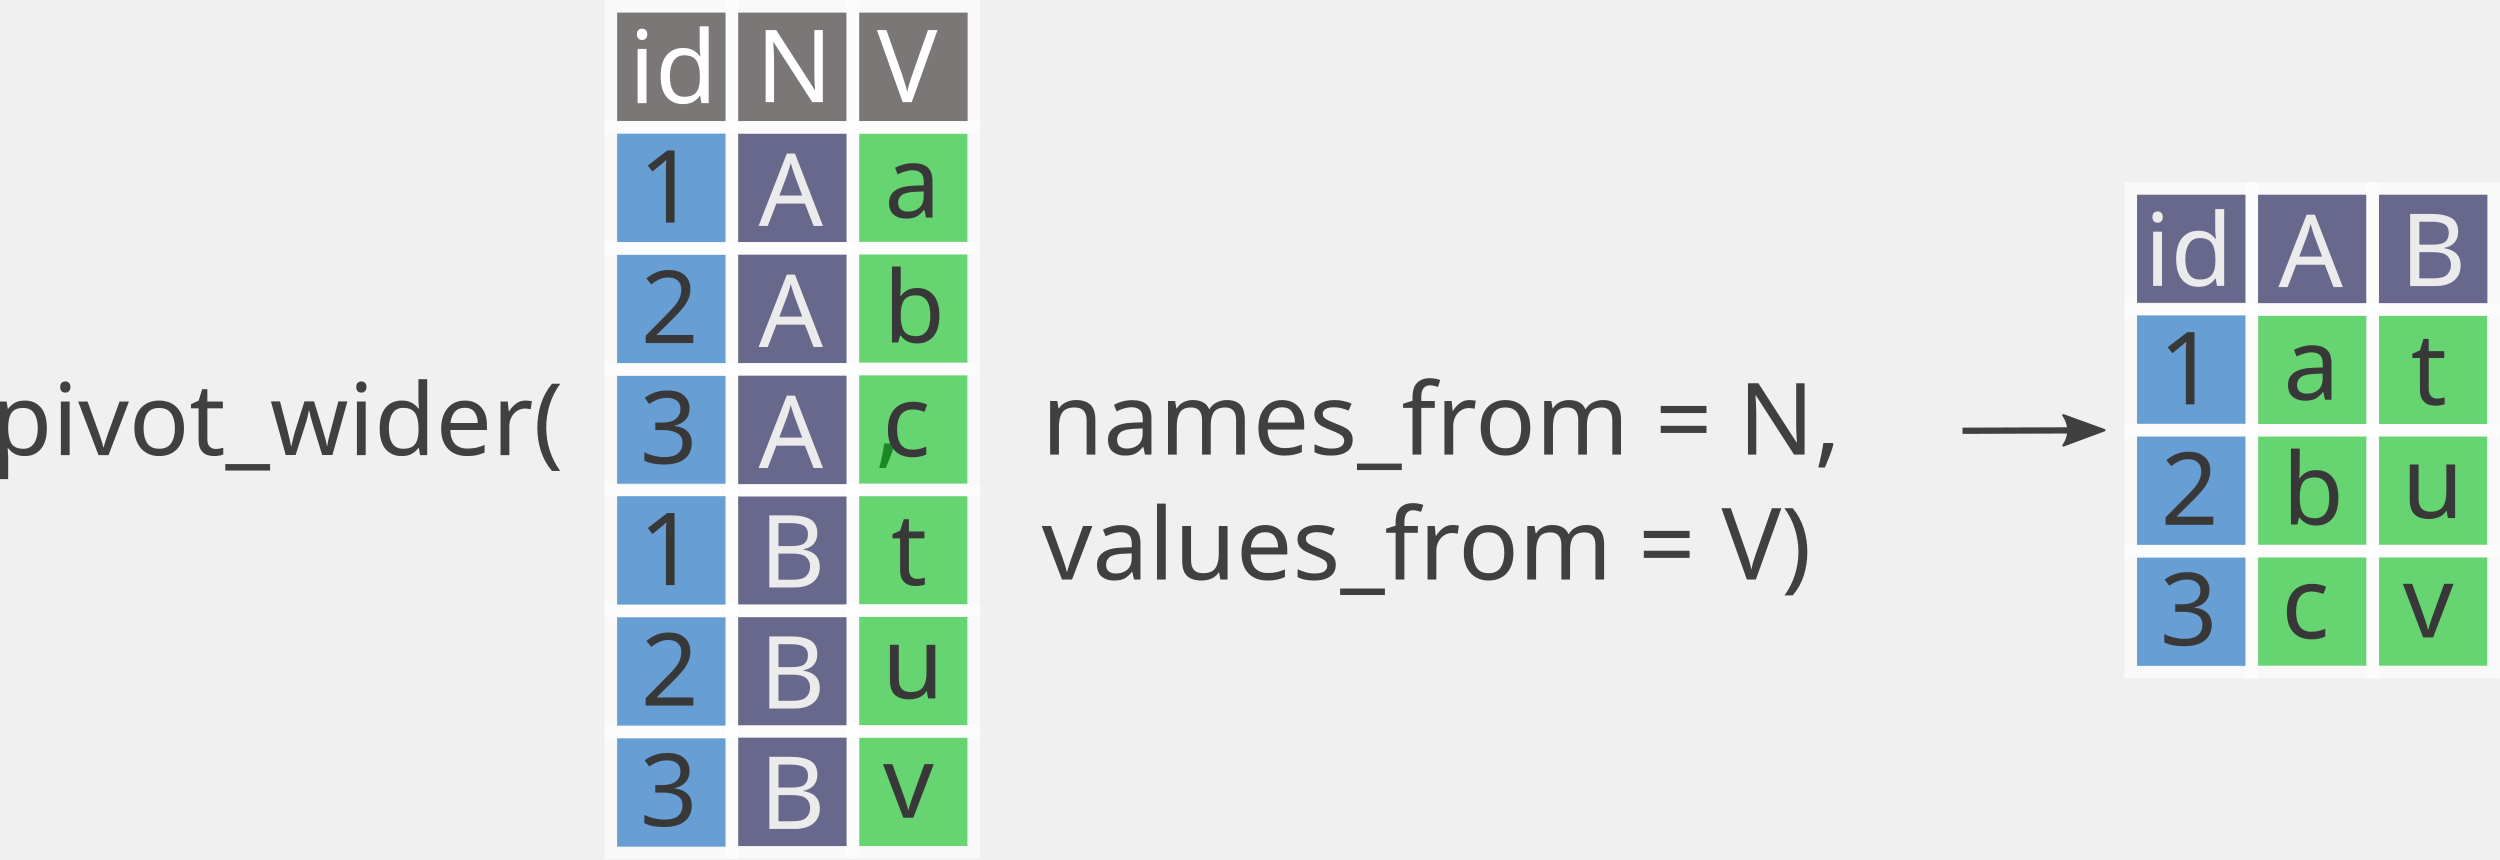
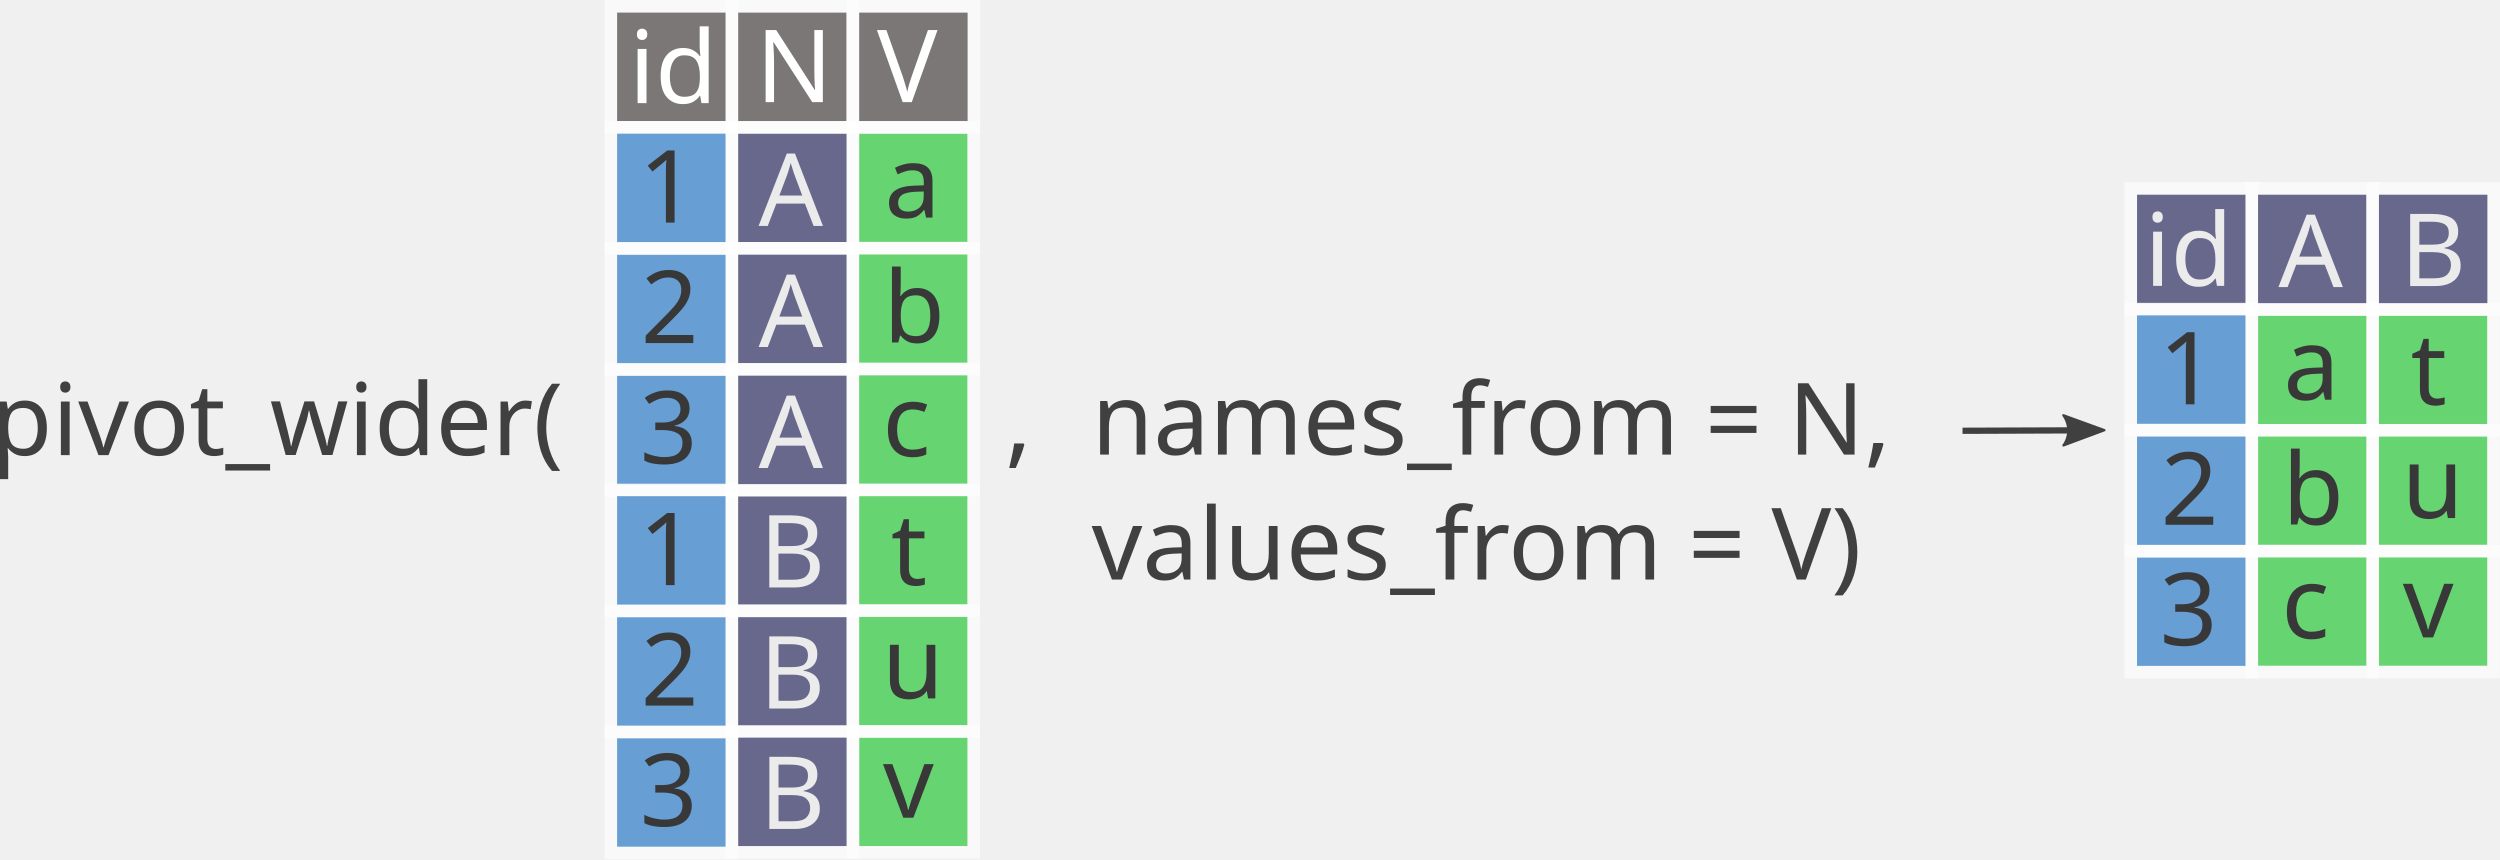
- <svg xmlns="http://www.w3.org/2000/svg" width="400.2" height="137.56" enable-background="new 0 0 1100 850" version="1.1" viewBox="0 0 400.2 137.56" xml:space="preserve">
-   <defs>
+ <svg xmlns="http://www.w3.org/2000/svg" width="400.2" height="137.56" enable-background="new 0 0 1100 850" version="1.1" viewBox="0 0 400.2 137.56" xml:space="preserve" id="svg279">
+   <defs id="defs7">
    <marker id="marker5162" overflow="visible" orient="auto">
-       <path transform="scale(-.6)" d="m8.719 4.034-10.926-4.018 10.926-4.018c-1.746 2.372-1.735 5.617 0 8.035z" fill="#404040" fill-rule="evenodd" stroke="#404040" stroke-linejoin="round" stroke-width=".625" />
+       <path transform="scale(-0.6)" d="M 8.719,4.034 -2.207,0.016 8.719,-4.002 c -1.746,2.372 -1.735,5.617 0,8.035 z" fill="#404040" fill-rule="evenodd" stroke="#404040" stroke-linejoin="round" stroke-width="0.625" id="path4" />
    </marker>
  </defs>
-   <g transform="translate(-13.15 145.08)">
-     <text x="11.697" y="-72.225" fill="#000000" font-family="sans-serif" font-size="40px" letter-spacing="0px" stroke-width="1px" word-spacing="0px" style="line-height:125%" xml:space="preserve">
-       <tspan x="11.697" y="-72.225">
-         <tspan x="11.697" y="-72.225" fill="#404040" font-family="sans-serif" font-size="16px" style="font-feature-settings:normal;font-variant-caps:normal;font-variant-ligatures:normal;font-variant-numeric:normal">pivot_wider(            , </tspan>
+   <g transform="translate(-13.15 145.08)" id="g277">
+     <text x="11.697" y="-72.225" fill="#000000" font-family="sans-serif" font-size="40px" letter-spacing="0px" stroke-width="1px" word-spacing="0px" style="line-height:125%" xml:space="preserve" id="text13">
+       <tspan x="11.697" y="-72.225" id="tspan11">
+         <tspan x="11.697" y="-72.225" fill="#404040" font-family="sans-serif" font-size="16px" style="font-variant-ligatures:normal;font-variant-caps:normal;font-variant-numeric:normal;font-feature-settings:normal" id="tspan9">pivot_wider(                 , </tspan>
      </tspan>
    </text>
-     <path d="m327.31-76.121 21.385-0.08" fill="none" marker-end="url(#marker5162)" stroke="#404040" stroke-width="1px" />
-     <g transform="translate(264.92 -8.01)">
-       <g transform="translate(35.364,109.69)">
-         <g transform="translate(-150.95,-316.94)">
-           <rect x="243.63" y="119.72" width="19.343" height="19.343" fill="#00bf13" opacity=".572" stroke="#fff" stroke-width="2.014" />
-           <text x="249.732" y="134.966" fill="#383838" font-family="sans-serif" font-size="40px" letter-spacing="0px" stroke-width="1px" word-spacing="0px" style="line-height:125%" xml:space="preserve">
-             <tspan x="249.732" y="134.966" fill="#383838" font-family="sans-serif" font-size="16px" style="font-feature-settings:normal;font-variant-caps:normal;font-variant-ligatures:normal;font-variant-numeric:normal">t</tspan>
-           </text>
-           <rect x="243.63" y="139.06" width="19.343" height="19.343" fill="#00bf13" opacity=".572" stroke="#fff" stroke-width="2.014" />
-           <text x="248.299" y="153.111" fill="#383838" font-family="sans-serif" font-size="40px" letter-spacing="0px" stroke-width="1px" word-spacing="0px" style="line-height:125%" xml:space="preserve">
-             <tspan x="248.299" y="153.111" fill="#383838" font-family="sans-serif" font-size="16px" style="font-feature-settings:normal;font-variant-caps:normal;font-variant-ligatures:normal;font-variant-numeric:normal">u</tspan>
-           </text>
-           <rect x="243.64" y="158.41" width="19.343" height="19.343" fill="#00bf13" opacity=".572" stroke="#fff" stroke-width="2.014" />
-           <text x="248.458" y="172.212" fill="#383838" font-family="sans-serif" font-size="40px" letter-spacing="0px" stroke-width="1px" word-spacing="0px" style="line-height:125%" xml:space="preserve">
-             <tspan x="248.458" y="172.212" fill="#383838" font-family="sans-serif" font-size="16px" style="font-feature-settings:normal;font-variant-caps:normal;font-variant-ligatures:normal;font-variant-numeric:normal">v</tspan>
+     <path d="m327.31-76.121 21.385-0.08" fill="none" marker-end="url(#marker5162)" stroke="#404040" stroke-width="1px" id="path15" />
+     <g transform="translate(264.92 -8.01)" id="g73">
+       <g transform="translate(35.364,109.69)" id="g71">
+         <g transform="translate(-150.95,-316.94)" id="g35">
+           <rect x="243.63" y="119.72" width="19.343" height="19.343" fill="#00bf13" opacity=".572" stroke="#fff" stroke-width="2.014" id="rect17" />
+           <text x="249.732" y="134.966" fill="#383838" font-family="sans-serif" font-size="40px" letter-spacing="0px" stroke-width="1px" word-spacing="0px" style="line-height:125%" xml:space="preserve" id="text21">
+             <tspan x="249.732" y="134.966" fill="#383838" font-family="sans-serif" font-size="16px" style="font-feature-settings:normal;font-variant-caps:normal;font-variant-ligatures:normal;font-variant-numeric:normal" id="tspan19">t</tspan>
+           </text>
+           <rect x="243.63" y="139.06" width="19.343" height="19.343" fill="#00bf13" opacity=".572" stroke="#fff" stroke-width="2.014" id="rect23" />
+           <text x="248.299" y="153.111" fill="#383838" font-family="sans-serif" font-size="40px" letter-spacing="0px" stroke-width="1px" word-spacing="0px" style="line-height:125%" xml:space="preserve" id="text27">
+             <tspan x="248.299" y="153.111" fill="#383838" font-family="sans-serif" font-size="16px" style="font-feature-settings:normal;font-variant-caps:normal;font-variant-ligatures:normal;font-variant-numeric:normal" id="tspan25">u</tspan>
+           </text>
+           <rect x="243.64" y="158.41" width="19.343" height="19.343" fill="#00bf13" opacity=".572" stroke="#fff" stroke-width="2.014" id="rect29" />
+           <text x="248.458" y="172.212" fill="#383838" font-family="sans-serif" font-size="40px" letter-spacing="0px" stroke-width="1px" word-spacing="0px" style="line-height:125%" xml:space="preserve" id="text33">
+             <tspan x="248.458" y="172.212" fill="#383838" font-family="sans-serif" font-size="16px" style="font-feature-settings:normal;font-variant-caps:normal;font-variant-ligatures:normal;font-variant-numeric:normal" id="tspan31">v</tspan>
          </text>
        </g>
-         <g transform="translate(-1.0858,-4.4905)">
-           <rect x="74.424" y="-192.73" width="19.343" height="19.343" fill="#00bf13" opacity=".572" stroke="#fff" stroke-width="2.014" />
-           <text x="79.483" y="-178.279" fill="#383838" font-family="sans-serif" font-size="40px" letter-spacing="0px" stroke-width="1px" word-spacing="0px" style="line-height:125%" xml:space="preserve">
-             <tspan x="79.483" y="-178.279" fill="#383838" font-family="sans-serif" font-size="16px" style="font-feature-settings:normal;font-variant-caps:normal;font-variant-ligatures:normal;font-variant-numeric:normal">a</tspan>
-           </text>
-           <rect x="74.421" y="-173.39" width="19.343" height="19.343" fill="#00bf13" opacity=".572" stroke="#fff" stroke-width="2.014" />
-           <text x="79.324" y="-158.293" fill="#383838" font-family="sans-serif" font-size="40px" letter-spacing="0px" stroke-width="1px" word-spacing="0px" style="line-height:125%" xml:space="preserve">
-             <tspan x="79.324" y="-158.293" fill="#383838" font-family="sans-serif" font-size="16px" style="font-feature-settings:normal;font-variant-caps:normal;font-variant-ligatures:normal;font-variant-numeric:normal">b</tspan>
-           </text>
-           <rect x="74.419" y="-154.04" width="19.343" height="19.343" fill="#00bf13" opacity=".572" stroke="#fff" stroke-width="2.014" />
-           <text x="79.165" y="-140.078" fill="#383838" font-family="sans-serif" font-size="40px" letter-spacing="0px" stroke-width="1px" word-spacing="0px" style="line-height:125%" xml:space="preserve">
-             <tspan x="79.165" y="-140.078" fill="#383838" font-family="sans-serif" font-size="16px" style="font-feature-settings:normal;font-variant-caps:normal;font-variant-ligatures:normal;font-variant-numeric:normal">c</tspan>
+         <g transform="translate(-1.0858,-4.4905)" id="g55">
+           <rect x="74.424" y="-192.73" width="19.343" height="19.343" fill="#00bf13" opacity=".572" stroke="#fff" stroke-width="2.014" id="rect37" />
+           <text x="79.483" y="-178.279" fill="#383838" font-family="sans-serif" font-size="40px" letter-spacing="0px" stroke-width="1px" word-spacing="0px" style="line-height:125%" xml:space="preserve" id="text41">
+             <tspan x="79.483" y="-178.279" fill="#383838" font-family="sans-serif" font-size="16px" style="font-feature-settings:normal;font-variant-caps:normal;font-variant-ligatures:normal;font-variant-numeric:normal" id="tspan39">a</tspan>
+           </text>
+           <rect x="74.421" y="-173.39" width="19.343" height="19.343" fill="#00bf13" opacity=".572" stroke="#fff" stroke-width="2.014" id="rect43" />
+           <text x="79.324" y="-158.293" fill="#383838" font-family="sans-serif" font-size="40px" letter-spacing="0px" stroke-width="1px" word-spacing="0px" style="line-height:125%" xml:space="preserve" id="text47">
+             <tspan x="79.324" y="-158.293" fill="#383838" font-family="sans-serif" font-size="16px" style="font-feature-settings:normal;font-variant-caps:normal;font-variant-ligatures:normal;font-variant-numeric:normal" id="tspan45">b</tspan>
+           </text>
+           <rect x="74.419" y="-154.04" width="19.343" height="19.343" fill="#00bf13" opacity=".572" stroke="#fff" stroke-width="2.014" id="rect49" />
+           <text x="79.165" y="-140.078" fill="#383838" font-family="sans-serif" font-size="40px" letter-spacing="0px" stroke-width="1px" word-spacing="0px" style="line-height:125%" xml:space="preserve" id="text53">
+             <tspan x="79.165" y="-140.078" fill="#383838" font-family="sans-serif" font-size="16px" style="font-feature-settings:normal;font-variant-caps:normal;font-variant-ligatures:normal;font-variant-numeric:normal" id="tspan51">c</tspan>
          </text>
        </g>
-         <g transform="translate(-1.1426,8.88)">
-           <rect x="74.457" y="-225.48" width="19.376" height="19.376" fill="#000240" opacity=".572" stroke="#fff" stroke-width="2.017" />
-           <text x="78.744" y="-209.688" fill="#ebebeb" font-family="sans-serif" font-size="40.42px" letter-spacing="0px" stroke-width="1.01px" word-spacing="0px" style="line-height:125%" xml:space="preserve">
-             <tspan x="78.744" y="-209.688" fill="#ebebeb" font-family="sans-serif" font-size="16.168px" stroke-width="1.021px" style="font-feature-settings:normal;font-variant-caps:normal;font-variant-ligatures:normal;font-variant-numeric:normal">A</tspan>
-           </text>
-           <rect x="93.823" y="-225.48" width="19.376" height="19.376" fill="#000240" opacity=".572" stroke="#fff" stroke-width="2.017" />
-           <text x="98.264" y="-209.849" fill="#ebebeb" font-family="sans-serif" font-size="40.42px" letter-spacing="0px" stroke-width="1.01px" word-spacing="0px" style="line-height:125%" xml:space="preserve">
-             <tspan x="98.264" y="-209.849" fill="#ebebeb" font-family="sans-serif" font-size="16.168px" stroke-width="1.021px" style="font-feature-settings:normal;font-variant-caps:normal;font-variant-ligatures:normal;font-variant-numeric:normal">B</tspan>
+         <g transform="translate(-1.1426,8.88)" id="g69">
+           <rect x="74.457" y="-225.48" width="19.376" height="19.376" fill="#000240" opacity=".572" stroke="#fff" stroke-width="2.017" id="rect57" />
+           <text x="78.744" y="-209.688" fill="#ebebeb" font-family="sans-serif" font-size="40.42px" letter-spacing="0px" stroke-width="1.01px" word-spacing="0px" style="line-height:125%" xml:space="preserve" id="text61">
+             <tspan x="78.744" y="-209.688" fill="#ebebeb" font-family="sans-serif" font-size="16.168px" stroke-width="1.021px" style="font-feature-settings:normal;font-variant-caps:normal;font-variant-ligatures:normal;font-variant-numeric:normal" id="tspan59">A</tspan>
+           </text>
+           <rect x="93.823" y="-225.48" width="19.376" height="19.376" fill="#000240" opacity=".572" stroke="#fff" stroke-width="2.017" id="rect63" />
+           <text x="98.264" y="-209.849" fill="#ebebeb" font-family="sans-serif" font-size="40.42px" letter-spacing="0px" stroke-width="1.01px" word-spacing="0px" style="line-height:125%" xml:space="preserve" id="text67">
+             <tspan x="98.264" y="-209.849" fill="#ebebeb" font-family="sans-serif" font-size="16.168px" stroke-width="1.021px" style="font-feature-settings:normal;font-variant-caps:normal;font-variant-ligatures:normal;font-variant-numeric:normal" id="tspan65">B</tspan>
          </text>
        </g>
      </g>
    </g>
-     <g transform="translate(48.73,52.9)">
-       <rect x="305.51" y="-167.82" width="19.376" height="19.376" fill="#000240" opacity=".572" stroke="#fff" stroke-width="2.017" />
-       <text x="307.719" y="-152.222" fill="#ebebeb" font-family="sans-serif" font-size="40.42px" letter-spacing="0px" stroke-width="1.01px" word-spacing="0px" style="line-height:125%" xml:space="preserve">
-         <tspan x="307.719" y="-152.222" fill="#ebebeb" font-family="sans-serif" font-size="16.168px" stroke-width="1.021px" style="font-feature-settings:normal;font-variant-caps:normal;font-variant-ligatures:normal;font-variant-numeric:normal">id</tspan>
-       </text>
-     </g>
-     <g transform="translate(84.32,51.82)">
-       <g transform="translate(-35.583,39.77)">
-         <rect x="305.5" y="-148.44" width="19.375" height="19.375" fill="#0060bf" opacity=".572" stroke="#fff" stroke-width="2.017" />
-         <text x="310.138" y="-133.375" fill="#383838" font-family="sans-serif" font-size="40.42px" letter-spacing="0px" stroke-width="1.01px" word-spacing="0px" style="line-height:125%" xml:space="preserve">
-           <tspan x="310.138" y="-133.375" fill="#383838" font-family="sans-serif" font-size="16.168px" stroke-width="1.021px" style="font-feature-settings:normal;font-variant-caps:normal;font-variant-ligatures:normal;font-variant-numeric:normal">3</tspan>
-         </text>
-       </g>
-       <g transform="translate(-35.583,1.0231)">
-         <rect x="305.5" y="-129.07" width="19.375" height="19.375" fill="#0060bf" opacity=".572" stroke="#fff" stroke-width="2.017" />
-         <text x="310.299" y="-113.913" fill="#383838" font-family="sans-serif" font-size="40.42px" letter-spacing="0px" stroke-width="1.01px" word-spacing="0px" style="line-height:125%" xml:space="preserve">
-           <tspan x="310.299" y="-113.913" fill="#383838" font-family="sans-serif" font-size="16.168px" stroke-width="1.021px" style="font-feature-settings:normal;font-variant-caps:normal;font-variant-ligatures:normal;font-variant-numeric:normal">2</tspan>
-         </text>
-       </g>
-       <g transform="translate(-35.583,-37.724)">
-         <rect x="305.5" y="-109.7" width="19.375" height="19.375" fill="#0060bf" opacity=".572" stroke="#fff" stroke-width="2.017" />
-         <text x="309.977" y="-94.451" fill="#383838" font-family="sans-serif" font-size="40.42px" letter-spacing="0px" stroke-width="1.01px" word-spacing="0px" style="line-height:125%" xml:space="preserve">
-           <tspan x="309.977" y="-94.451" fill="#383838" font-family="sans-serif" font-size="16.168px" stroke-width="1.021px" style="font-feature-settings:normal;font-variant-caps:normal;font-variant-ligatures:normal;font-variant-numeric:normal">1</tspan>
-         </text>
-       </g>
-     </g>
-     <g transform="translate(-93.958 -186.39)">
-       <rect x="243.63" y="119.72" width="19.343" height="19.343" fill="#00bf13" opacity=".572" stroke="#fff" stroke-width="2.014" />
-       <text x="249.732" y="134.966" fill="#383838" font-family="sans-serif" font-size="40px" letter-spacing="0px" stroke-width="1px" word-spacing="0px" style="line-height:125%" xml:space="preserve">
-         <tspan x="249.732" y="134.966" fill="#383838" font-family="sans-serif" font-size="16px" style="font-feature-settings:normal;font-variant-caps:normal;font-variant-ligatures:normal;font-variant-numeric:normal">t</tspan>
-       </text>
-       <rect x="243.63" y="139.06" width="19.343" height="19.343" fill="#00bf13" opacity=".572" stroke="#fff" stroke-width="2.014" />
-       <text x="248.299" y="153.111" fill="#383838" font-family="sans-serif" font-size="40px" letter-spacing="0px" stroke-width="1px" word-spacing="0px" style="line-height:125%" xml:space="preserve">
-         <tspan x="248.299" y="153.111" fill="#383838" font-family="sans-serif" font-size="16px" style="font-feature-settings:normal;font-variant-caps:normal;font-variant-ligatures:normal;font-variant-numeric:normal">u</tspan>
-       </text>
-       <rect x="243.64" y="158.41" width="19.343" height="19.343" fill="#00bf13" opacity=".572" stroke="#fff" stroke-width="2.014" />
-       <text x="248.458" y="172.212" fill="#383838" font-family="sans-serif" font-size="40px" letter-spacing="0px" stroke-width="1px" word-spacing="0px" style="line-height:125%" xml:space="preserve">
-         <tspan x="248.458" y="172.212" fill="#383838" font-family="sans-serif" font-size="16px" style="font-feature-settings:normal;font-variant-caps:normal;font-variant-ligatures:normal;font-variant-numeric:normal">v</tspan>
-       </text>
-     </g>
-     <g transform="translate(75.25,68.04)">
-       <rect x="74.424" y="-192.73" width="19.343" height="19.343" fill="#00bf13" opacity=".572" stroke="#fff" stroke-width="2.014" />
-       <text x="79.483" y="-178.279" fill="#383838" font-family="sans-serif" font-size="40px" letter-spacing="0px" stroke-width="1px" word-spacing="0px" style="line-height:125%" xml:space="preserve">
-         <tspan x="79.483" y="-178.279" fill="#383838" font-family="sans-serif" font-size="16px" style="font-feature-settings:normal;font-variant-caps:normal;font-variant-ligatures:normal;font-variant-numeric:normal">a</tspan>
-       </text>
-       <rect x="74.421" y="-173.39" width="19.343" height="19.343" fill="#00bf13" opacity=".572" stroke="#fff" stroke-width="2.014" />
-       <text x="79.324" y="-158.293" fill="#383838" font-family="sans-serif" font-size="40px" letter-spacing="0px" stroke-width="1px" word-spacing="0px" style="line-height:125%" xml:space="preserve">
-         <tspan x="79.324" y="-158.293" fill="#383838" font-family="sans-serif" font-size="16px" style="font-feature-settings:normal;font-variant-caps:normal;font-variant-ligatures:normal;font-variant-numeric:normal">b</tspan>
-       </text>
-       <rect x="74.419" y="-154.04" width="19.343" height="19.343" fill="#00bf13" opacity=".572" stroke="#fff" stroke-width="2.014" />
-       <text x="79.165" y="-140.078" fill="#383838" font-family="sans-serif" font-size="40px" letter-spacing="0px" stroke-width="1px" word-spacing="0px" style="line-height:125%" xml:space="preserve">
-         <tspan x="79.165" y="-140.078" fill="#383838" font-family="sans-serif" font-size="16px" style="font-feature-settings:normal;font-variant-caps:normal;font-variant-ligatures:normal;font-variant-numeric:normal">c</tspan>
-       </text>
-     </g>
-     <g transform="translate(55.84,100.78)">
-       <rect x="74.457" y="-225.48" width="19.376" height="19.376" fill="#000240" opacity=".572" stroke="#fff" stroke-width="2.017" />
-       <text x="78.744" y="-209.688" fill="#ebebeb" font-family="sans-serif" font-size="40.42px" letter-spacing="0px" stroke-width="1.01px" word-spacing="0px" style="line-height:125%" xml:space="preserve">
-         <tspan x="78.744" y="-209.688" fill="#ebebeb" font-family="sans-serif" font-size="16.168px" stroke-width="1.021px" style="font-feature-settings:normal;font-variant-caps:normal;font-variant-ligatures:normal;font-variant-numeric:normal">A</tspan>
-       </text>
-     </g>
-     <g transform="translate(36.47,158.81)">
-       <rect x="93.823" y="-225.48" width="19.376" height="19.376" fill="#000240" opacity=".572" stroke="#fff" stroke-width="2.017" />
-       <text x="98.264" y="-209.849" fill="#ebebeb" font-family="sans-serif" font-size="40.42px" letter-spacing="0px" stroke-width="1.01px" word-spacing="0px" style="line-height:125%" xml:space="preserve">
-         <tspan x="98.264" y="-209.849" fill="#ebebeb" font-family="sans-serif" font-size="16.168px" stroke-width="1.021px" style="font-feature-settings:normal;font-variant-caps:normal;font-variant-ligatures:normal;font-variant-numeric:normal">B</tspan>
-       </text>
-     </g>
-     <g transform="translate(36.47,178.19)">
-       <rect x="93.823" y="-225.48" width="19.376" height="19.376" fill="#000240" opacity=".572" stroke="#fff" stroke-width="2.017" />
-       <text x="98.264" y="-209.849" fill="#ebebeb" font-family="sans-serif" font-size="40.42px" letter-spacing="0px" stroke-width="1.01px" word-spacing="0px" style="line-height:125%" xml:space="preserve">
-         <tspan x="98.264" y="-209.849" fill="#ebebeb" font-family="sans-serif" font-size="16.168px" stroke-width="1.021px" style="font-feature-settings:normal;font-variant-caps:normal;font-variant-ligatures:normal;font-variant-numeric:normal">B</tspan>
-       </text>
-     </g>
-     <g transform="translate(36.48,197.47)">
-       <rect x="93.823" y="-225.48" width="19.376" height="19.376" fill="#000240" opacity=".572" stroke="#fff" stroke-width="2.017" />
-       <text x="98.264" y="-209.849" fill="#ebebeb" font-family="sans-serif" font-size="40.42px" letter-spacing="0px" stroke-width="1.01px" word-spacing="0px" style="line-height:125%" xml:space="preserve">
-         <tspan x="98.264" y="-209.849" fill="#ebebeb" font-family="sans-serif" font-size="16.168px" stroke-width="1.021px" style="font-feature-settings:normal;font-variant-caps:normal;font-variant-ligatures:normal;font-variant-numeric:normal">B</tspan>
-       </text>
-     </g>
-     <g transform="translate(55.84,120.16)">
-       <rect x="74.457" y="-225.48" width="19.376" height="19.376" fill="#000240" opacity=".572" stroke="#fff" stroke-width="2.017" />
-       <text x="78.744" y="-209.688" fill="#ebebeb" font-family="sans-serif" font-size="40.42px" letter-spacing="0px" stroke-width="1.01px" word-spacing="0px" style="line-height:125%" xml:space="preserve">
-         <tspan x="78.744" y="-209.688" fill="#ebebeb" font-family="sans-serif" font-size="16.168px" stroke-width="1.021px" style="font-feature-settings:normal;font-variant-caps:normal;font-variant-ligatures:normal;font-variant-numeric:normal">A</tspan>
-       </text>
-     </g>
-     <g transform="translate(55.84,139.53)">
-       <rect x="74.457" y="-225.48" width="19.376" height="19.376" fill="#000240" opacity=".572" stroke="#fff" stroke-width="2.017" />
-       <text x="78.744" y="-209.688" fill="#ebebeb" font-family="sans-serif" font-size="40.42px" letter-spacing="0px" stroke-width="1.01px" word-spacing="0px" style="line-height:125%" xml:space="preserve">
-         <tspan x="78.744" y="-209.688" fill="#ebebeb" font-family="sans-serif" font-size="16.168px" stroke-width="1.021px" style="font-feature-settings:normal;font-variant-caps:normal;font-variant-ligatures:normal;font-variant-numeric:normal">A</tspan>
-       </text>
-     </g>
-     <g transform="translate(-109.04 40.97)">
-       <rect x="239.34" y="-185.04" width="19.375" height="19.375" fill="#241c1c" opacity=".572" stroke="#fff" stroke-width="2.017" />
-       <text x="243.192" y="-169.693" fill="#ffffff" font-family="sans-serif" font-size="40.42px" letter-spacing="0px" stroke-width="1.01px" word-spacing="0px" style="line-height:125%" xml:space="preserve">
-         <tspan x="243.192" y="-169.693" fill="#ffffff" font-family="sans-serif" font-size="16.168px" stroke-width="1.021px" style="font-feature-settings:normal;font-variant-caps:normal;font-variant-ligatures:normal;font-variant-numeric:normal">N</tspan>
-       </text>
-       <rect x="258.72" y="-185.04" width="19.375" height="19.375" fill="#241c1c" opacity=".572" stroke="#fff" stroke-width="2.017" />
-       <text x="262.567" y="-169.693" fill="#ffffff" font-family="sans-serif" font-size="40.42px" letter-spacing="0px" stroke-width="1.01px" word-spacing="0px" style="line-height:125%" xml:space="preserve">
-         <tspan x="262.567" y="-169.693" fill="#ffffff" font-family="sans-serif" font-size="16.168px" stroke-width="1.021px" style="font-feature-settings:normal;font-variant-caps:normal;font-variant-ligatures:normal;font-variant-numeric:normal">V</tspan>
-       </text>
-     </g>
-     <g transform="translate(-122.89 -76.414)">
-       <rect x="233.82" y="-67.659" width="19.375" height="19.375" fill="#241c1c" opacity=".572" stroke="#fff" stroke-width="2.017" />
-       <text x="236.735" y="-52.158" fill="#ffffff" font-family="sans-serif" font-size="40.42px" letter-spacing="0px" stroke-width="1.01px" word-spacing="0px" style="line-height:125%" xml:space="preserve">
-         <tspan x="236.735" y="-52.158" fill="#ffffff" font-family="sans-serif" font-size="16.168px" stroke-width="1.021px" style="font-feature-settings:normal;font-variant-caps:normal;font-variant-ligatures:normal;font-variant-numeric:normal">id</tspan>
-       </text>
-     </g>
-     <g transform="translate(-158.99 22.73)">
-       <g transform="translate(-35.583,39.77)">
-         <rect x="305.5" y="-148.44" width="19.375" height="19.375" fill="#0060bf" opacity=".572" stroke="#fff" stroke-width="2.017" />
-         <text x="310.138" y="-133.375" fill="#383838" font-family="sans-serif" font-size="40.42px" letter-spacing="0px" stroke-width="1.01px" word-spacing="0px" style="line-height:125%" xml:space="preserve">
-           <tspan x="310.138" y="-133.375" fill="#383838" font-family="sans-serif" font-size="16.168px" stroke-width="1.021px" style="font-feature-settings:normal;font-variant-caps:normal;font-variant-ligatures:normal;font-variant-numeric:normal">3</tspan>
-         </text>
-       </g>
-       <g transform="translate(-35.583,1.0231)">
-         <rect x="305.5" y="-129.07" width="19.375" height="19.375" fill="#0060bf" opacity=".572" stroke="#fff" stroke-width="2.017" />
-         <text x="310.299" y="-113.913" fill="#383838" font-family="sans-serif" font-size="40.42px" letter-spacing="0px" stroke-width="1.01px" word-spacing="0px" style="line-height:125%" xml:space="preserve">
-           <tspan x="310.299" y="-113.913" fill="#383838" font-family="sans-serif" font-size="16.168px" stroke-width="1.021px" style="font-feature-settings:normal;font-variant-caps:normal;font-variant-ligatures:normal;font-variant-numeric:normal">2</tspan>
-         </text>
-       </g>
-       <g transform="translate(-35.583,-37.724)">
-         <rect x="305.5" y="-109.7" width="19.375" height="19.375" fill="#0060bf" opacity=".572" stroke="#fff" stroke-width="2.017" />
-         <text x="309.977" y="-94.451" fill="#383838" font-family="sans-serif" font-size="40.42px" letter-spacing="0px" stroke-width="1.01px" word-spacing="0px" style="line-height:125%" xml:space="preserve">
-           <tspan x="309.977" y="-94.451" fill="#383838" font-family="sans-serif" font-size="16.168px" stroke-width="1.021px" style="font-feature-settings:normal;font-variant-caps:normal;font-variant-ligatures:normal;font-variant-numeric:normal">1</tspan>
-         </text>
-       </g>
-     </g>
-     <g transform="translate(-158.99 80.76)">
-       <g transform="translate(-35.583,39.77)">
-         <rect x="305.5" y="-148.44" width="19.375" height="19.375" fill="#0060bf" opacity=".572" stroke="#fff" stroke-width="2.017" />
-         <text x="310.138" y="-133.375" fill="#383838" font-family="sans-serif" font-size="40.42px" letter-spacing="0px" stroke-width="1.01px" word-spacing="0px" style="line-height:125%" xml:space="preserve">
-           <tspan x="310.138" y="-133.375" fill="#383838" font-family="sans-serif" font-size="16.168px" stroke-width="1.021px" style="font-feature-settings:normal;font-variant-caps:normal;font-variant-ligatures:normal;font-variant-numeric:normal">3</tspan>
-         </text>
-       </g>
-       <g transform="translate(-35.583,1.0231)">
-         <rect x="305.5" y="-129.07" width="19.375" height="19.375" fill="#0060bf" opacity=".572" stroke="#fff" stroke-width="2.017" />
-         <text x="310.299" y="-113.913" fill="#383838" font-family="sans-serif" font-size="40.42px" letter-spacing="0px" stroke-width="1.01px" word-spacing="0px" style="line-height:125%" xml:space="preserve">
-           <tspan x="310.299" y="-113.913" fill="#383838" font-family="sans-serif" font-size="16.168px" stroke-width="1.021px" style="font-feature-settings:normal;font-variant-caps:normal;font-variant-ligatures:normal;font-variant-numeric:normal">2</tspan>
-         </text>
-       </g>
-       <g transform="translate(-35.583,-37.724)">
-         <rect x="305.5" y="-109.7" width="19.375" height="19.375" fill="#0060bf" opacity=".572" stroke="#fff" stroke-width="2.017" />
-         <text x="309.977" y="-94.451" fill="#383838" font-family="sans-serif" font-size="40.42px" letter-spacing="0px" stroke-width="1.01px" word-spacing="0px" style="line-height:125%" xml:space="preserve">
-           <tspan x="309.977" y="-94.451" fill="#383838" font-family="sans-serif" font-size="16.168px" stroke-width="1.021px" style="font-feature-settings:normal;font-variant-caps:normal;font-variant-ligatures:normal;font-variant-numeric:normal">1</tspan>
-         </text>
-       </g>
-     </g>
-     <text x="179.897" y="-72.305" fill="#404040" font-family="sans-serif" font-size="16px" letter-spacing="0px" stroke-width="1px" word-spacing="0px" style="font-variant-caps:normal;font-variant-east-asian:normal;font-variant-ligatures:normal;font-variant-numeric:normal;line-height:125%" xml:space="preserve">
-       <tspan x="179.897" y="-72.305">names_from = N, </tspan>
-       <tspan x="179.897" y="-52.305">values_from = V)</tspan>
+     <g transform="translate(48.73,52.9)" id="g81">
+       <rect x="305.51" y="-167.82" width="19.376" height="19.376" fill="#000240" opacity=".572" stroke="#fff" stroke-width="2.017" id="rect75" />
+       <text x="307.719" y="-152.222" fill="#ebebeb" font-family="sans-serif" font-size="40.42px" letter-spacing="0px" stroke-width="1.01px" word-spacing="0px" style="line-height:125%" xml:space="preserve" id="text79">
+         <tspan x="307.719" y="-152.222" fill="#ebebeb" font-family="sans-serif" font-size="16.168px" stroke-width="1.021px" style="font-feature-settings:normal;font-variant-caps:normal;font-variant-ligatures:normal;font-variant-numeric:normal" id="tspan77">id</tspan>
+       </text>
+     </g>
+     <g transform="translate(84.32,51.82)" id="g107">
+       <g transform="translate(-35.583,39.77)" id="g89">
+         <rect x="305.5" y="-148.44" width="19.375" height="19.375" fill="#0060bf" opacity=".572" stroke="#fff" stroke-width="2.017" id="rect83" />
+         <text x="310.138" y="-133.375" fill="#383838" font-family="sans-serif" font-size="40.42px" letter-spacing="0px" stroke-width="1.01px" word-spacing="0px" style="line-height:125%" xml:space="preserve" id="text87">
+           <tspan x="310.138" y="-133.375" fill="#383838" font-family="sans-serif" font-size="16.168px" stroke-width="1.021px" style="font-feature-settings:normal;font-variant-caps:normal;font-variant-ligatures:normal;font-variant-numeric:normal" id="tspan85">3</tspan>
+         </text>
+       </g>
+       <g transform="translate(-35.583,1.0231)" id="g97">
+         <rect x="305.5" y="-129.07" width="19.375" height="19.375" fill="#0060bf" opacity=".572" stroke="#fff" stroke-width="2.017" id="rect91" />
+         <text x="310.299" y="-113.913" fill="#383838" font-family="sans-serif" font-size="40.42px" letter-spacing="0px" stroke-width="1.01px" word-spacing="0px" style="line-height:125%" xml:space="preserve" id="text95">
+           <tspan x="310.299" y="-113.913" fill="#383838" font-family="sans-serif" font-size="16.168px" stroke-width="1.021px" style="font-feature-settings:normal;font-variant-caps:normal;font-variant-ligatures:normal;font-variant-numeric:normal" id="tspan93">2</tspan>
+         </text>
+       </g>
+       <g transform="translate(-35.583,-37.724)" id="g105">
+         <rect x="305.5" y="-109.7" width="19.375" height="19.375" fill="#0060bf" opacity=".572" stroke="#fff" stroke-width="2.017" id="rect99" />
+         <text x="309.977" y="-94.451" fill="#383838" font-family="sans-serif" font-size="40.42px" letter-spacing="0px" stroke-width="1.01px" word-spacing="0px" style="line-height:125%" xml:space="preserve" id="text103">
+           <tspan x="309.977" y="-94.451" fill="#383838" font-family="sans-serif" font-size="16.168px" stroke-width="1.021px" style="font-feature-settings:normal;font-variant-caps:normal;font-variant-ligatures:normal;font-variant-numeric:normal" id="tspan101">1</tspan>
+         </text>
+       </g>
+     </g>
+     <g transform="translate(-93.958 -186.39)" id="g127">
+       <rect x="243.63" y="119.72" width="19.343" height="19.343" fill="#00bf13" opacity=".572" stroke="#fff" stroke-width="2.014" id="rect109" />
+       <text x="249.732" y="134.966" fill="#383838" font-family="sans-serif" font-size="40px" letter-spacing="0px" stroke-width="1px" word-spacing="0px" style="line-height:125%" xml:space="preserve" id="text113">
+         <tspan x="249.732" y="134.966" fill="#383838" font-family="sans-serif" font-size="16px" style="font-feature-settings:normal;font-variant-caps:normal;font-variant-ligatures:normal;font-variant-numeric:normal" id="tspan111">t</tspan>
+       </text>
+       <rect x="243.63" y="139.06" width="19.343" height="19.343" fill="#00bf13" opacity=".572" stroke="#fff" stroke-width="2.014" id="rect115" />
+       <text x="248.299" y="153.111" fill="#383838" font-family="sans-serif" font-size="40px" letter-spacing="0px" stroke-width="1px" word-spacing="0px" style="line-height:125%" xml:space="preserve" id="text119">
+         <tspan x="248.299" y="153.111" fill="#383838" font-family="sans-serif" font-size="16px" style="font-feature-settings:normal;font-variant-caps:normal;font-variant-ligatures:normal;font-variant-numeric:normal" id="tspan117">u</tspan>
+       </text>
+       <rect x="243.64" y="158.41" width="19.343" height="19.343" fill="#00bf13" opacity=".572" stroke="#fff" stroke-width="2.014" id="rect121" />
+       <text x="248.458" y="172.212" fill="#383838" font-family="sans-serif" font-size="40px" letter-spacing="0px" stroke-width="1px" word-spacing="0px" style="line-height:125%" xml:space="preserve" id="text125">
+         <tspan x="248.458" y="172.212" fill="#383838" font-family="sans-serif" font-size="16px" style="font-feature-settings:normal;font-variant-caps:normal;font-variant-ligatures:normal;font-variant-numeric:normal" id="tspan123">v</tspan>
+       </text>
+     </g>
+     <g transform="translate(75.25,68.04)" id="g147">
+       <rect x="74.424" y="-192.73" width="19.343" height="19.343" fill="#00bf13" opacity=".572" stroke="#fff" stroke-width="2.014" id="rect129" />
+       <text x="79.483" y="-178.279" fill="#383838" font-family="sans-serif" font-size="40px" letter-spacing="0px" stroke-width="1px" word-spacing="0px" style="line-height:125%" xml:space="preserve" id="text133">
+         <tspan x="79.483" y="-178.279" fill="#383838" font-family="sans-serif" font-size="16px" style="font-feature-settings:normal;font-variant-caps:normal;font-variant-ligatures:normal;font-variant-numeric:normal" id="tspan131">a</tspan>
+       </text>
+       <rect x="74.421" y="-173.39" width="19.343" height="19.343" fill="#00bf13" opacity=".572" stroke="#fff" stroke-width="2.014" id="rect135" />
+       <text x="79.324" y="-158.293" fill="#383838" font-family="sans-serif" font-size="40px" letter-spacing="0px" stroke-width="1px" word-spacing="0px" style="line-height:125%" xml:space="preserve" id="text139">
+         <tspan x="79.324" y="-158.293" fill="#383838" font-family="sans-serif" font-size="16px" style="font-feature-settings:normal;font-variant-caps:normal;font-variant-ligatures:normal;font-variant-numeric:normal" id="tspan137">b</tspan>
+       </text>
+       <rect x="74.419" y="-154.04" width="19.343" height="19.343" fill="#00bf13" opacity=".572" stroke="#fff" stroke-width="2.014" id="rect141" />
+       <text x="79.165" y="-140.078" fill="#383838" font-family="sans-serif" font-size="40px" letter-spacing="0px" stroke-width="1px" word-spacing="0px" style="line-height:125%" xml:space="preserve" id="text145">
+         <tspan x="79.165" y="-140.078" fill="#383838" font-family="sans-serif" font-size="16px" style="font-feature-settings:normal;font-variant-caps:normal;font-variant-ligatures:normal;font-variant-numeric:normal" id="tspan143">c</tspan>
+       </text>
+     </g>
+     <g transform="translate(55.84,100.78)" id="g155">
+       <rect x="74.457" y="-225.48" width="19.376" height="19.376" fill="#000240" opacity=".572" stroke="#fff" stroke-width="2.017" id="rect149" />
+       <text x="78.744" y="-209.688" fill="#ebebeb" font-family="sans-serif" font-size="40.42px" letter-spacing="0px" stroke-width="1.01px" word-spacing="0px" style="line-height:125%" xml:space="preserve" id="text153">
+         <tspan x="78.744" y="-209.688" fill="#ebebeb" font-family="sans-serif" font-size="16.168px" stroke-width="1.021px" style="font-feature-settings:normal;font-variant-caps:normal;font-variant-ligatures:normal;font-variant-numeric:normal" id="tspan151">A</tspan>
+       </text>
+     </g>
+     <g transform="translate(36.47,158.81)" id="g163">
+       <rect x="93.823" y="-225.48" width="19.376" height="19.376" fill="#000240" opacity=".572" stroke="#fff" stroke-width="2.017" id="rect157" />
+       <text x="98.264" y="-209.849" fill="#ebebeb" font-family="sans-serif" font-size="40.42px" letter-spacing="0px" stroke-width="1.01px" word-spacing="0px" style="line-height:125%" xml:space="preserve" id="text161">
+         <tspan x="98.264" y="-209.849" fill="#ebebeb" font-family="sans-serif" font-size="16.168px" stroke-width="1.021px" style="font-feature-settings:normal;font-variant-caps:normal;font-variant-ligatures:normal;font-variant-numeric:normal" id="tspan159">B</tspan>
+       </text>
+     </g>
+     <g transform="translate(36.47,178.19)" id="g171">
+       <rect x="93.823" y="-225.48" width="19.376" height="19.376" fill="#000240" opacity=".572" stroke="#fff" stroke-width="2.017" id="rect165" />
+       <text x="98.264" y="-209.849" fill="#ebebeb" font-family="sans-serif" font-size="40.42px" letter-spacing="0px" stroke-width="1.01px" word-spacing="0px" style="line-height:125%" xml:space="preserve" id="text169">
+         <tspan x="98.264" y="-209.849" fill="#ebebeb" font-family="sans-serif" font-size="16.168px" stroke-width="1.021px" style="font-feature-settings:normal;font-variant-caps:normal;font-variant-ligatures:normal;font-variant-numeric:normal" id="tspan167">B</tspan>
+       </text>
+     </g>
+     <g transform="translate(36.48,197.47)" id="g179">
+       <rect x="93.823" y="-225.48" width="19.376" height="19.376" fill="#000240" opacity=".572" stroke="#fff" stroke-width="2.017" id="rect173" />
+       <text x="98.264" y="-209.849" fill="#ebebeb" font-family="sans-serif" font-size="40.42px" letter-spacing="0px" stroke-width="1.01px" word-spacing="0px" style="line-height:125%" xml:space="preserve" id="text177">
+         <tspan x="98.264" y="-209.849" fill="#ebebeb" font-family="sans-serif" font-size="16.168px" stroke-width="1.021px" style="font-feature-settings:normal;font-variant-caps:normal;font-variant-ligatures:normal;font-variant-numeric:normal" id="tspan175">B</tspan>
+       </text>
+     </g>
+     <g transform="translate(55.84,120.16)" id="g187">
+       <rect x="74.457" y="-225.48" width="19.376" height="19.376" fill="#000240" opacity=".572" stroke="#fff" stroke-width="2.017" id="rect181" />
+       <text x="78.744" y="-209.688" fill="#ebebeb" font-family="sans-serif" font-size="40.42px" letter-spacing="0px" stroke-width="1.01px" word-spacing="0px" style="line-height:125%" xml:space="preserve" id="text185">
+         <tspan x="78.744" y="-209.688" fill="#ebebeb" font-family="sans-serif" font-size="16.168px" stroke-width="1.021px" style="font-feature-settings:normal;font-variant-caps:normal;font-variant-ligatures:normal;font-variant-numeric:normal" id="tspan183">A</tspan>
+       </text>
+     </g>
+     <g transform="translate(55.84,139.53)" id="g195">
+       <rect x="74.457" y="-225.48" width="19.376" height="19.376" fill="#000240" opacity=".572" stroke="#fff" stroke-width="2.017" id="rect189" />
+       <text x="78.744" y="-209.688" fill="#ebebeb" font-family="sans-serif" font-size="40.42px" letter-spacing="0px" stroke-width="1.01px" word-spacing="0px" style="line-height:125%" xml:space="preserve" id="text193">
+         <tspan x="78.744" y="-209.688" fill="#ebebeb" font-family="sans-serif" font-size="16.168px" stroke-width="1.021px" style="font-feature-settings:normal;font-variant-caps:normal;font-variant-ligatures:normal;font-variant-numeric:normal" id="tspan191">A</tspan>
+       </text>
+     </g>
+     <g transform="translate(-109.04 40.97)" id="g209">
+       <rect x="239.34" y="-185.04" width="19.375" height="19.375" fill="#241c1c" opacity=".572" stroke="#fff" stroke-width="2.017" id="rect197" />
+       <text x="243.192" y="-169.693" fill="#ffffff" font-family="sans-serif" font-size="40.42px" letter-spacing="0px" stroke-width="1.01px" word-spacing="0px" style="line-height:125%" xml:space="preserve" id="text201">
+         <tspan x="243.192" y="-169.693" fill="#ffffff" font-family="sans-serif" font-size="16.168px" stroke-width="1.021px" style="font-feature-settings:normal;font-variant-caps:normal;font-variant-ligatures:normal;font-variant-numeric:normal" id="tspan199">N</tspan>
+       </text>
+       <rect x="258.72" y="-185.04" width="19.375" height="19.375" fill="#241c1c" opacity=".572" stroke="#fff" stroke-width="2.017" id="rect203" />
+       <text x="262.567" y="-169.693" fill="#ffffff" font-family="sans-serif" font-size="40.42px" letter-spacing="0px" stroke-width="1.01px" word-spacing="0px" style="line-height:125%" xml:space="preserve" id="text207">
+         <tspan x="262.567" y="-169.693" fill="#ffffff" font-family="sans-serif" font-size="16.168px" stroke-width="1.021px" style="font-feature-settings:normal;font-variant-caps:normal;font-variant-ligatures:normal;font-variant-numeric:normal" id="tspan205">V</tspan>
+       </text>
+     </g>
+     <g transform="translate(-122.89 -76.414)" id="g217">
+       <rect x="233.82" y="-67.659" width="19.375" height="19.375" fill="#241c1c" opacity=".572" stroke="#fff" stroke-width="2.017" id="rect211" />
+       <text x="236.735" y="-52.158" fill="#ffffff" font-family="sans-serif" font-size="40.42px" letter-spacing="0px" stroke-width="1.01px" word-spacing="0px" style="line-height:125%" xml:space="preserve" id="text215">
+         <tspan x="236.735" y="-52.158" fill="#ffffff" font-family="sans-serif" font-size="16.168px" stroke-width="1.021px" style="font-feature-settings:normal;font-variant-caps:normal;font-variant-ligatures:normal;font-variant-numeric:normal" id="tspan213">id</tspan>
+       </text>
+     </g>
+     <g transform="translate(-158.99 22.73)" id="g243">
+       <g transform="translate(-35.583,39.77)" id="g225">
+         <rect x="305.5" y="-148.44" width="19.375" height="19.375" fill="#0060bf" opacity=".572" stroke="#fff" stroke-width="2.017" id="rect219" />
+         <text x="310.138" y="-133.375" fill="#383838" font-family="sans-serif" font-size="40.42px" letter-spacing="0px" stroke-width="1.01px" word-spacing="0px" style="line-height:125%" xml:space="preserve" id="text223">
+           <tspan x="310.138" y="-133.375" fill="#383838" font-family="sans-serif" font-size="16.168px" stroke-width="1.021px" style="font-feature-settings:normal;font-variant-caps:normal;font-variant-ligatures:normal;font-variant-numeric:normal" id="tspan221">3</tspan>
+         </text>
+       </g>
+       <g transform="translate(-35.583,1.0231)" id="g233">
+         <rect x="305.5" y="-129.07" width="19.375" height="19.375" fill="#0060bf" opacity=".572" stroke="#fff" stroke-width="2.017" id="rect227" />
+         <text x="310.299" y="-113.913" fill="#383838" font-family="sans-serif" font-size="40.42px" letter-spacing="0px" stroke-width="1.01px" word-spacing="0px" style="line-height:125%" xml:space="preserve" id="text231">
+           <tspan x="310.299" y="-113.913" fill="#383838" font-family="sans-serif" font-size="16.168px" stroke-width="1.021px" style="font-feature-settings:normal;font-variant-caps:normal;font-variant-ligatures:normal;font-variant-numeric:normal" id="tspan229">2</tspan>
+         </text>
+       </g>
+       <g transform="translate(-35.583,-37.724)" id="g241">
+         <rect x="305.5" y="-109.7" width="19.375" height="19.375" fill="#0060bf" opacity=".572" stroke="#fff" stroke-width="2.017" id="rect235" />
+         <text x="309.977" y="-94.451" fill="#383838" font-family="sans-serif" font-size="40.42px" letter-spacing="0px" stroke-width="1.01px" word-spacing="0px" style="line-height:125%" xml:space="preserve" id="text239">
+           <tspan x="309.977" y="-94.451" fill="#383838" font-family="sans-serif" font-size="16.168px" stroke-width="1.021px" style="font-feature-settings:normal;font-variant-caps:normal;font-variant-ligatures:normal;font-variant-numeric:normal" id="tspan237">1</tspan>
+         </text>
+       </g>
+     </g>
+     <g transform="translate(-158.99 80.76)" id="g269">
+       <g transform="translate(-35.583,39.77)" id="g251">
+         <rect x="305.5" y="-148.44" width="19.375" height="19.375" fill="#0060bf" opacity=".572" stroke="#fff" stroke-width="2.017" id="rect245" />
+         <text x="310.138" y="-133.375" fill="#383838" font-family="sans-serif" font-size="40.42px" letter-spacing="0px" stroke-width="1.01px" word-spacing="0px" style="line-height:125%" xml:space="preserve" id="text249">
+           <tspan x="310.138" y="-133.375" fill="#383838" font-family="sans-serif" font-size="16.168px" stroke-width="1.021px" style="font-feature-settings:normal;font-variant-caps:normal;font-variant-ligatures:normal;font-variant-numeric:normal" id="tspan247">3</tspan>
+         </text>
+       </g>
+       <g transform="translate(-35.583,1.0231)" id="g259">
+         <rect x="305.5" y="-129.07" width="19.375" height="19.375" fill="#0060bf" opacity=".572" stroke="#fff" stroke-width="2.017" id="rect253" />
+         <text x="310.299" y="-113.913" fill="#383838" font-family="sans-serif" font-size="40.42px" letter-spacing="0px" stroke-width="1.01px" word-spacing="0px" style="line-height:125%" xml:space="preserve" id="text257">
+           <tspan x="310.299" y="-113.913" fill="#383838" font-family="sans-serif" font-size="16.168px" stroke-width="1.021px" style="font-feature-settings:normal;font-variant-caps:normal;font-variant-ligatures:normal;font-variant-numeric:normal" id="tspan255">2</tspan>
+         </text>
+       </g>
+       <g transform="translate(-35.583,-37.724)" id="g267">
+         <rect x="305.5" y="-109.7" width="19.375" height="19.375" fill="#0060bf" opacity=".572" stroke="#fff" stroke-width="2.017" id="rect261" />
+         <text x="309.977" y="-94.451" fill="#383838" font-family="sans-serif" font-size="40.42px" letter-spacing="0px" stroke-width="1.01px" word-spacing="0px" style="line-height:125%" xml:space="preserve" id="text265">
+           <tspan x="309.977" y="-94.451" fill="#383838" font-family="sans-serif" font-size="16.168px" stroke-width="1.021px" style="font-feature-settings:normal;font-variant-caps:normal;font-variant-ligatures:normal;font-variant-numeric:normal" id="tspan263">1</tspan>
+         </text>
+       </g>
+     </g>
+     <text x="187.897" y="-72.305" fill="#404040" font-family="sans-serif" font-size="16px" letter-spacing="0px" stroke-width="1px" word-spacing="0px" style="line-height:125%;font-variant-ligatures:normal;font-variant-caps:normal;font-variant-numeric:normal;font-variant-east-asian:normal" xml:space="preserve" id="text275">
+       <tspan x="187.897" y="-72.305" id="tspan271">names_from = N, </tspan>
+       <tspan x="187.897" y="-52.305" id="tspan273">values_from = V)</tspan>
    </text>
  </g>
</svg>
